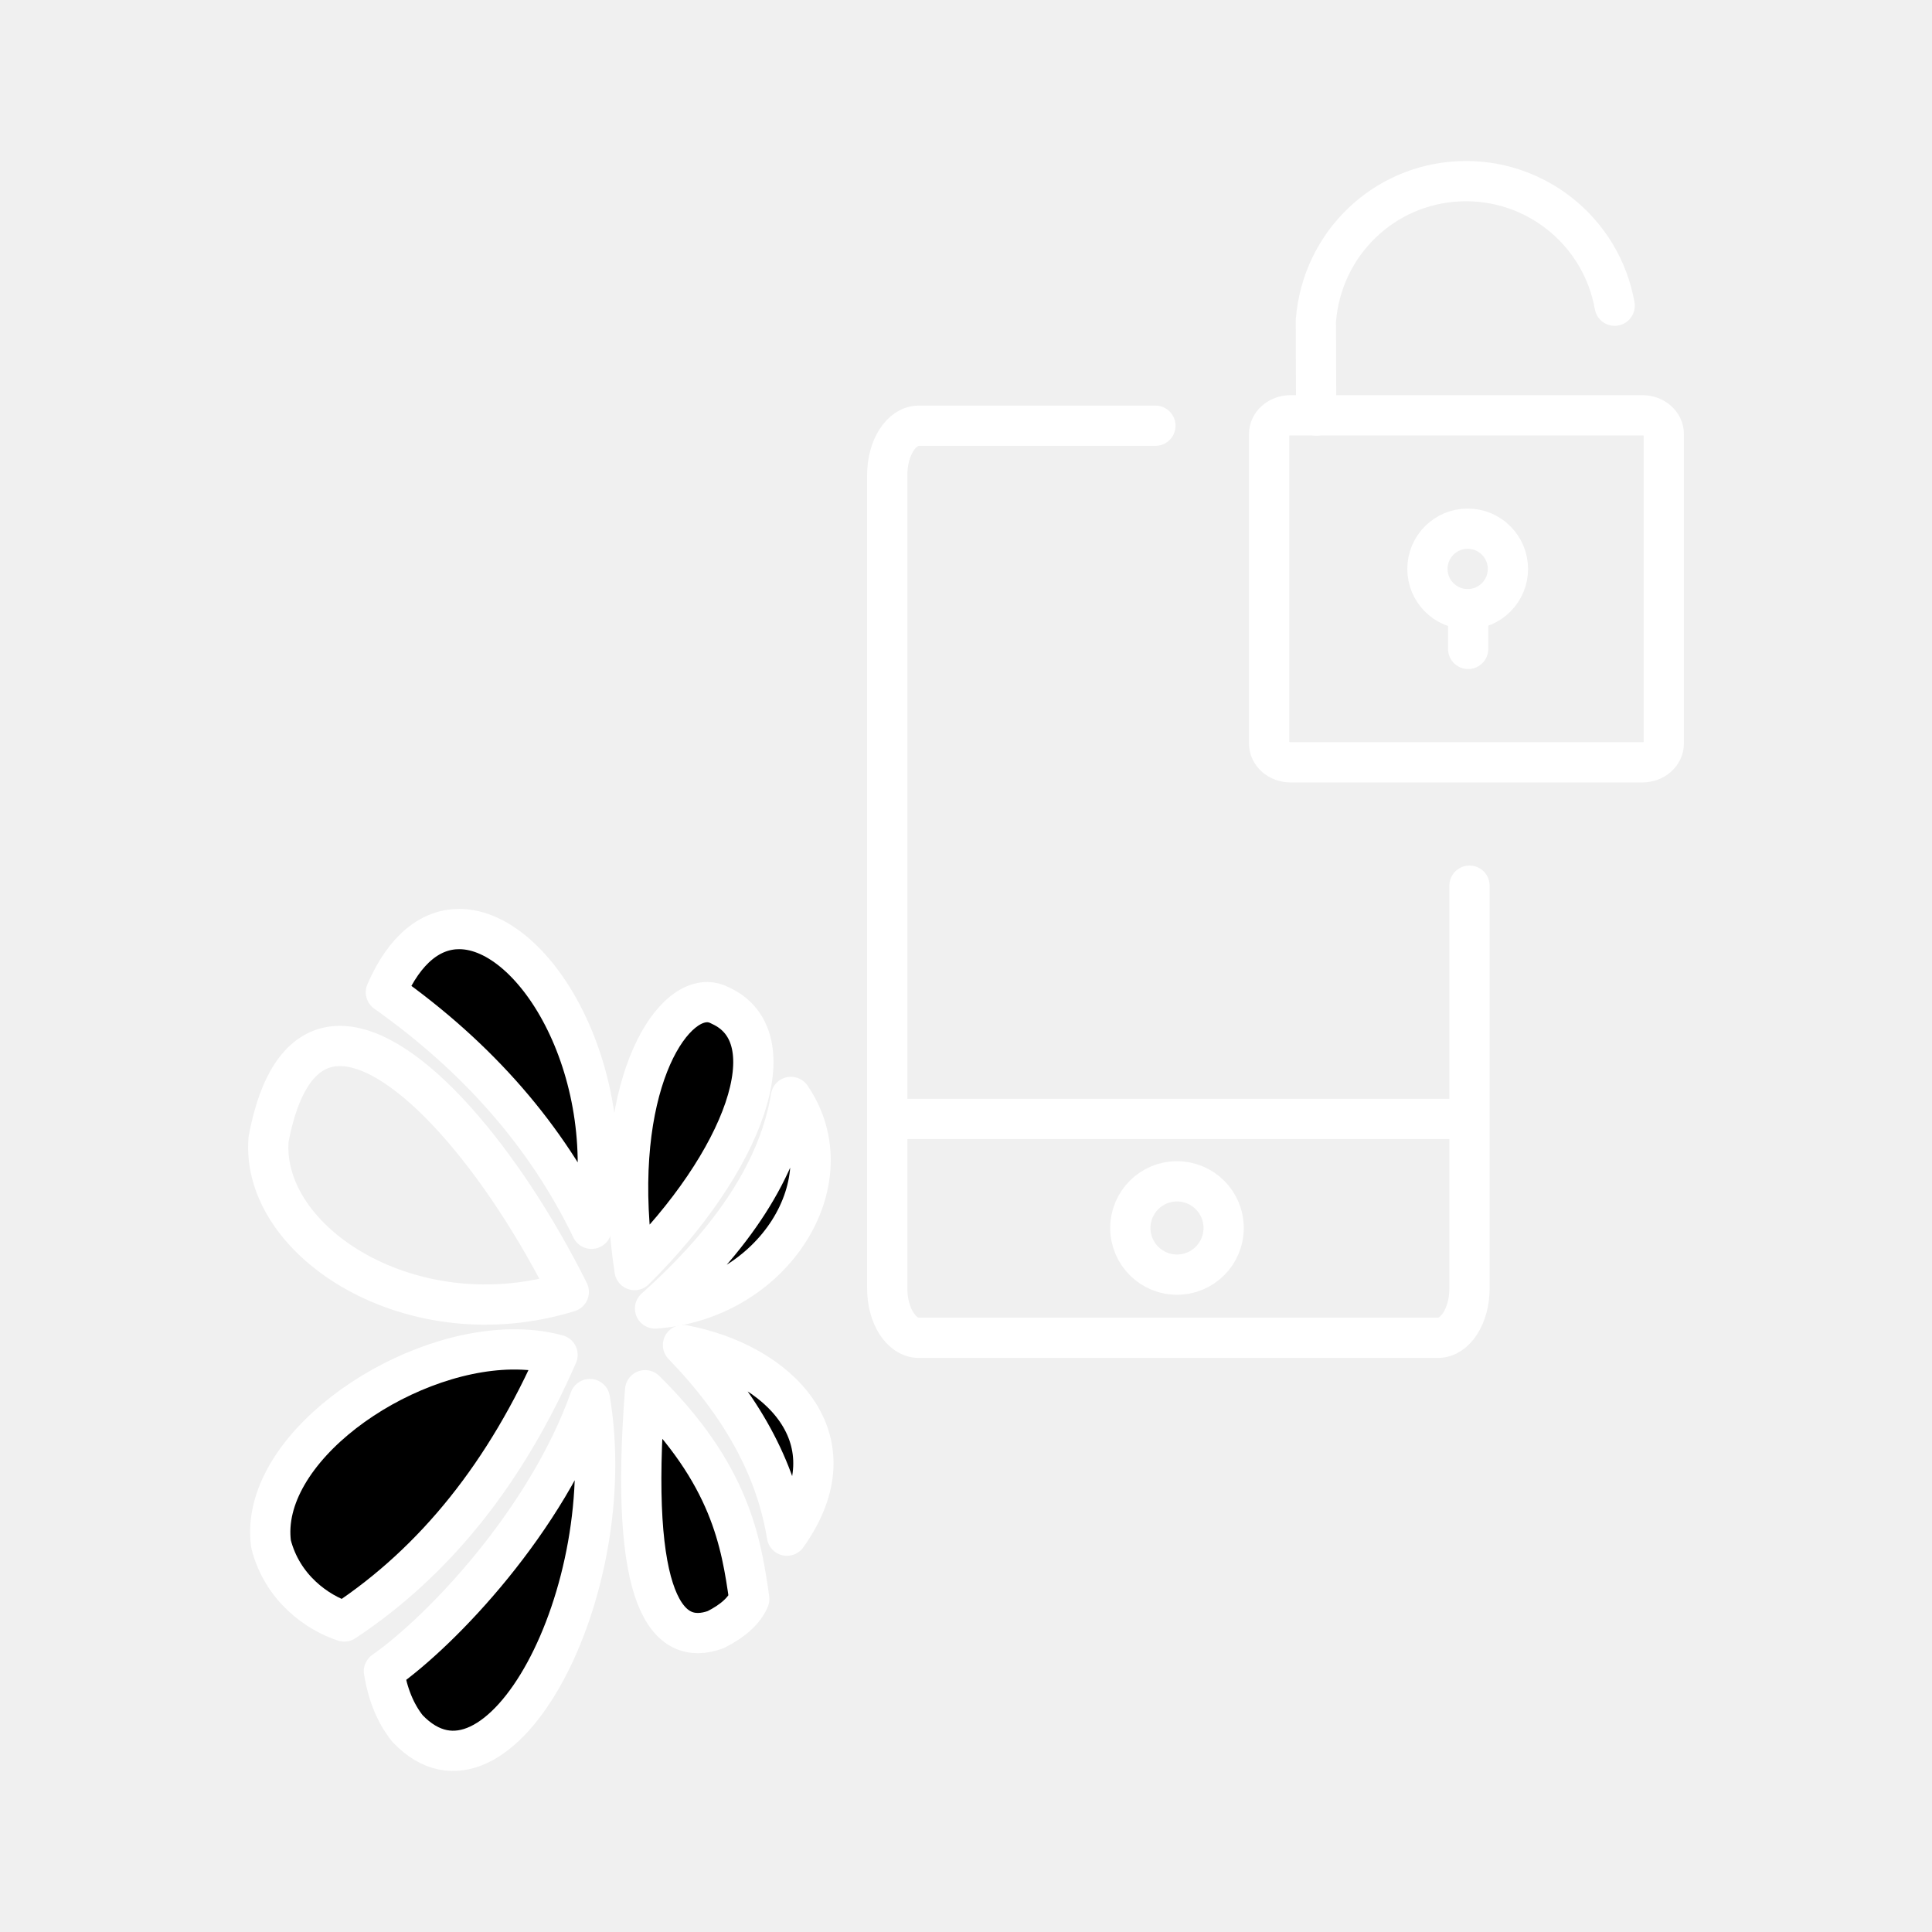
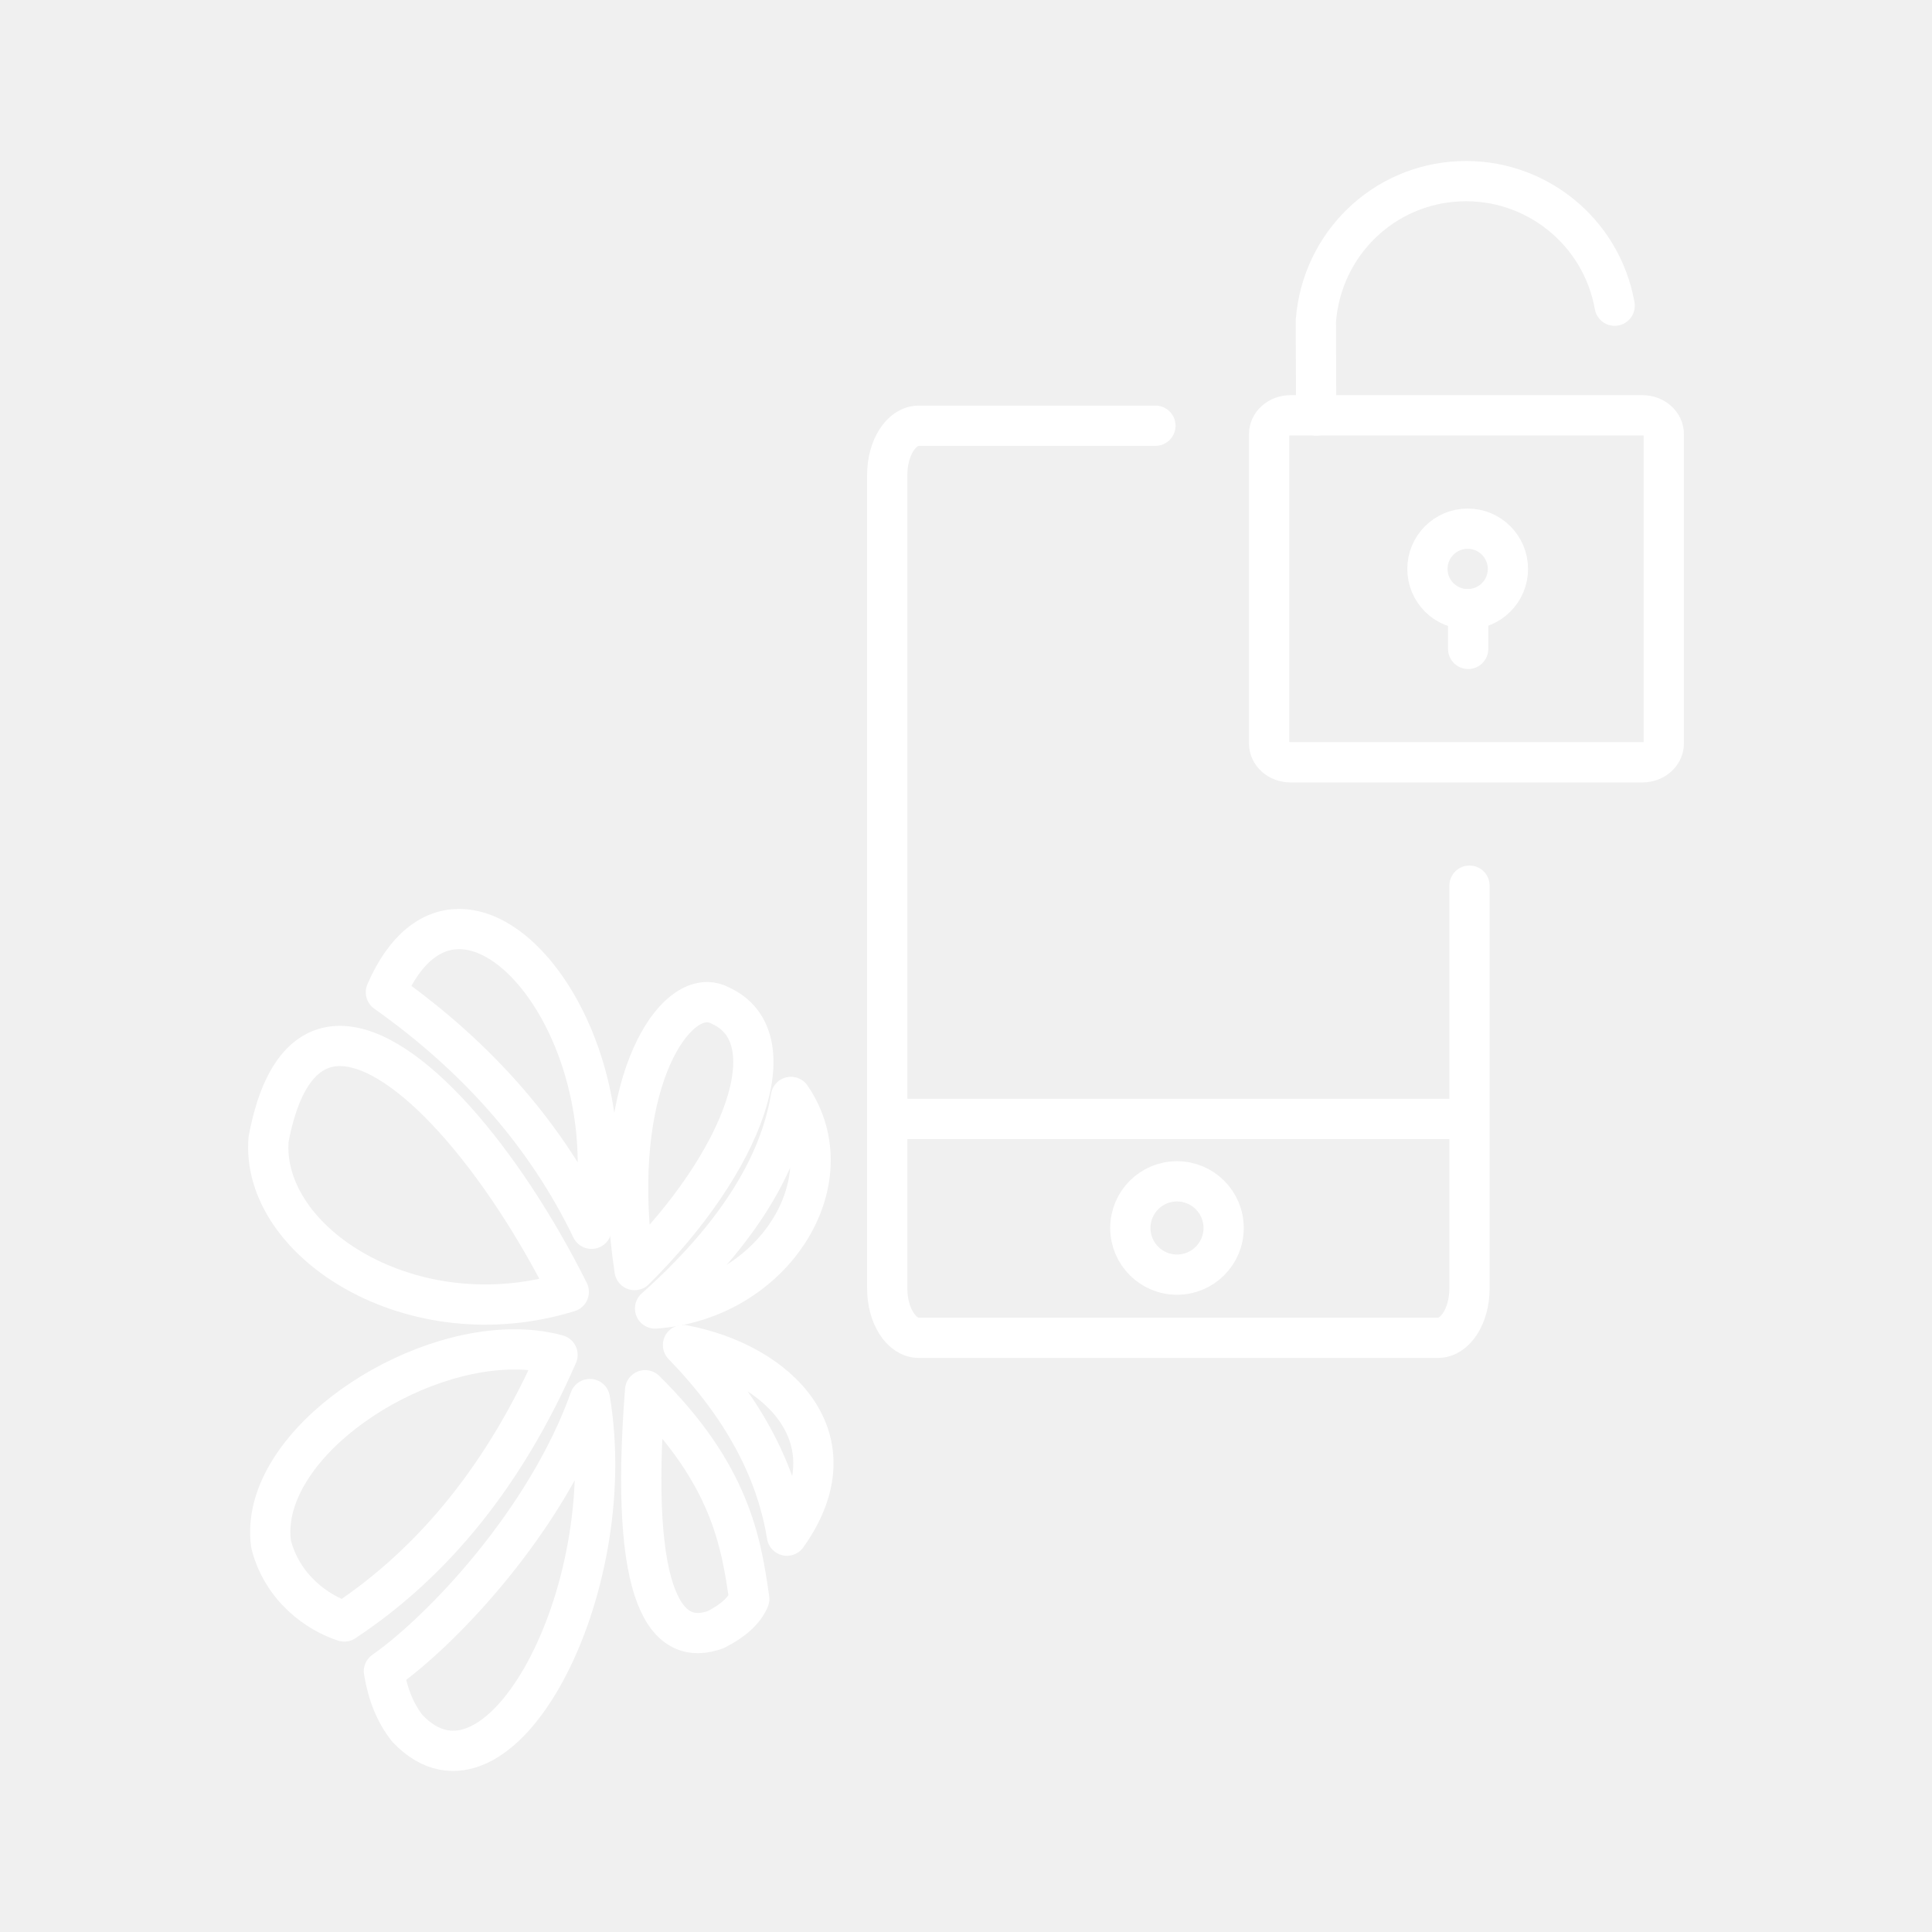
<svg xmlns="http://www.w3.org/2000/svg" id="b" viewBox="0 0 48 48">
  <defs>
-     <style>.c,.d{fill:none;}.c,.d,.e{stroke:#fff;}.d,.e{stroke-linecap:round;stroke-linejoin:round;}</style>
+     <style>.c,.d{fill:none;stroke:#fff;}.d{stroke-linecap:round;stroke-linejoin:round;}</style>
  </defs>
  <path class="d" d="m28.706,10.577h-5.881c-.432,0-.782.548-.782,1.225v20.21c0,.676.35,1.225.782,1.225h12.902c.432,0,.782-.548.782-1.225v-10.008" />
  <path class="d" d="m40.806,10.318h-8.745c-.293,0-.53.209-.53.466v7.689c0,.257.237.466.53.466h8.745c.293,0,.53-.209.53-.466h0v-7.689c0-.257-.237-.466-.53-.466h0Z" />
  <path class="c" d="m22.001,27.8h14.539" />
  <circle class="d" cx="29.242" cy="30.509" r="1.159" />
  <path class="d" d="m40.116,7.595c-.33-1.855-1.984-3.177-3.865-3.091-1.882.086-3.408,1.554-3.559,3.466l.008,2.353" />
  <circle class="d" cx="36.464" cy="14.135" r="1" />
  <path class="d" d="m36.476,15.135v.987" />
  <path class="d" d="m8.442,25.987c-.816.001-1.462.682-1.77,2.321-.201,2.567,3.588,4.986,7.459,3.788-1.637-3.271-4.018-6.112-5.689-6.109h0Z" />
-   <path class="e" d="m11.414,23.082c-.689-.003-1.348.467-1.827,1.57,2.303,1.631,4.006,3.59,5.109,5.877.76-3.819-1.377-7.439-3.282-7.447h-0Z" />
-   <path class="e" d="m17.575,24.898c-1.066-.011-2.444,2.47-1.809,6.656,2.718-2.695,3.861-5.789,2.128-6.572-.101-.055-.209-.083-.319-.085h0Z" />
-   <path class="e" d="m19.65,27.253c-.288,1.754-1.413,3.506-3.375,5.256,2.942-.207,4.8-3.173,3.375-5.256Z" />
-   <path class="e" d="m12.699,33.526c-2.814.047-6.28,2.512-5.965,4.836.279,1.098,1.156,1.708,1.819,1.923,2.255-1.491,4.021-3.699,5.299-6.624-.362-.1-.751-.141-1.153-.135h0Z" />
-   <path class="e" d="m14.654,34.76c-1.072,3.009-3.665,5.745-5.116,6.763.095.576.289,1.05.586,1.421,2.268,2.387,5.336-3.406,4.531-8.185h0Z" />
-   <path class="e" d="m16.028,34.54c-.411,5.269.555,6.385,1.754,5.947.433-.218.711-.472.833-.761-.2-1.399-.461-3.087-2.587-5.186h0Z" />
-   <path class="e" d="m16.969,33.417c1.455,1.499,2.316,3.078,2.582,4.736,1.723-2.415-.222-4.293-2.582-4.736Z" />
+   <path class="d" d="m11.414,23.082c-.689-.003-1.348.467-1.827,1.57,2.303,1.631,4.006,3.59,5.109,5.877.76-3.819-1.377-7.439-3.282-7.447h-0Z" />
+   <path class="d" d="m17.575,24.898c-1.066-.011-2.444,2.47-1.809,6.656,2.718-2.695,3.861-5.789,2.128-6.572-.101-.055-.209-.083-.319-.085h0Z" />
+   <path class="d" d="m19.65,27.253c-.288,1.754-1.413,3.506-3.375,5.256,2.942-.207,4.8-3.173,3.375-5.256Z" />
+   <path class="d" d="m12.699,33.526c-2.814.047-6.28,2.512-5.965,4.836.279,1.098,1.156,1.708,1.819,1.923,2.255-1.491,4.021-3.699,5.299-6.624-.362-.1-.751-.141-1.153-.135h0Z" />
+   <path class="d" d="m14.654,34.76c-1.072,3.009-3.665,5.745-5.116,6.763.095.576.289,1.05.586,1.421,2.268,2.387,5.336-3.406,4.531-8.185h0Z" />
+   <path class="d" d="m16.028,34.54c-.411,5.269.555,6.385,1.754,5.947.433-.218.711-.472.833-.761-.2-1.399-.461-3.087-2.587-5.186h0Z" />
+   <path class="d" d="m16.969,33.417c1.455,1.499,2.316,3.078,2.582,4.736,1.723-2.415-.222-4.293-2.582-4.736Z" />
</svg>
